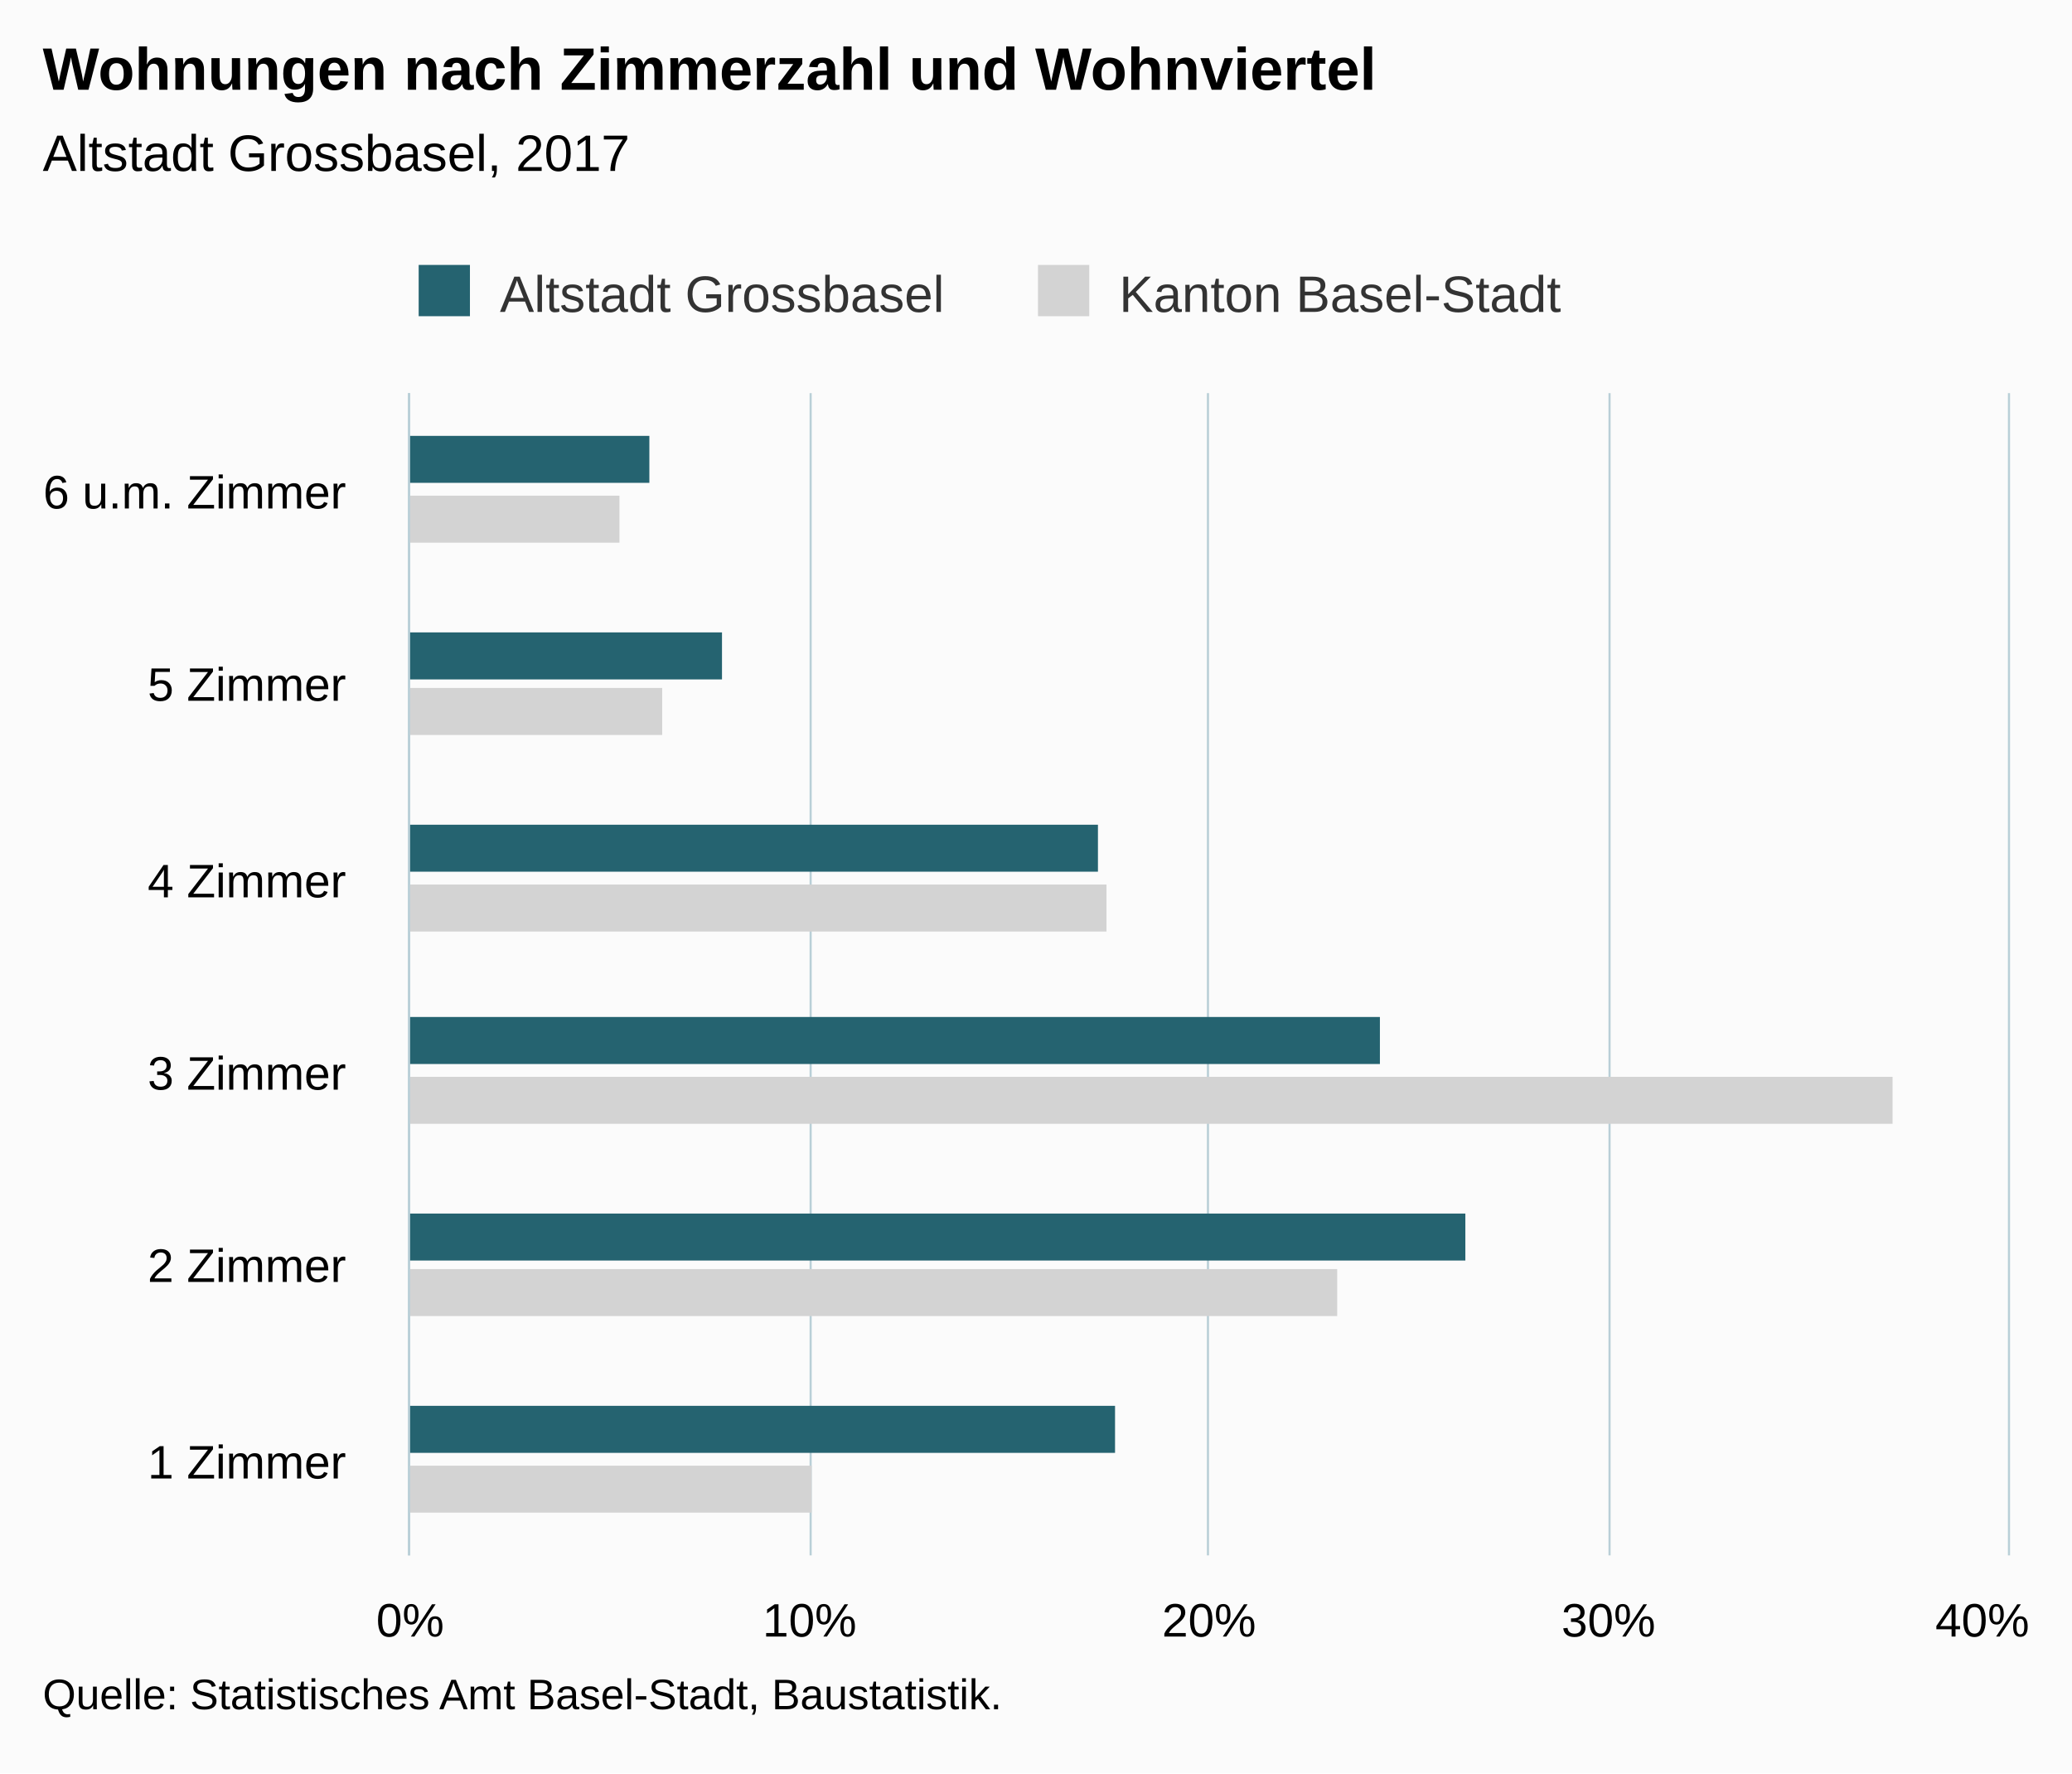
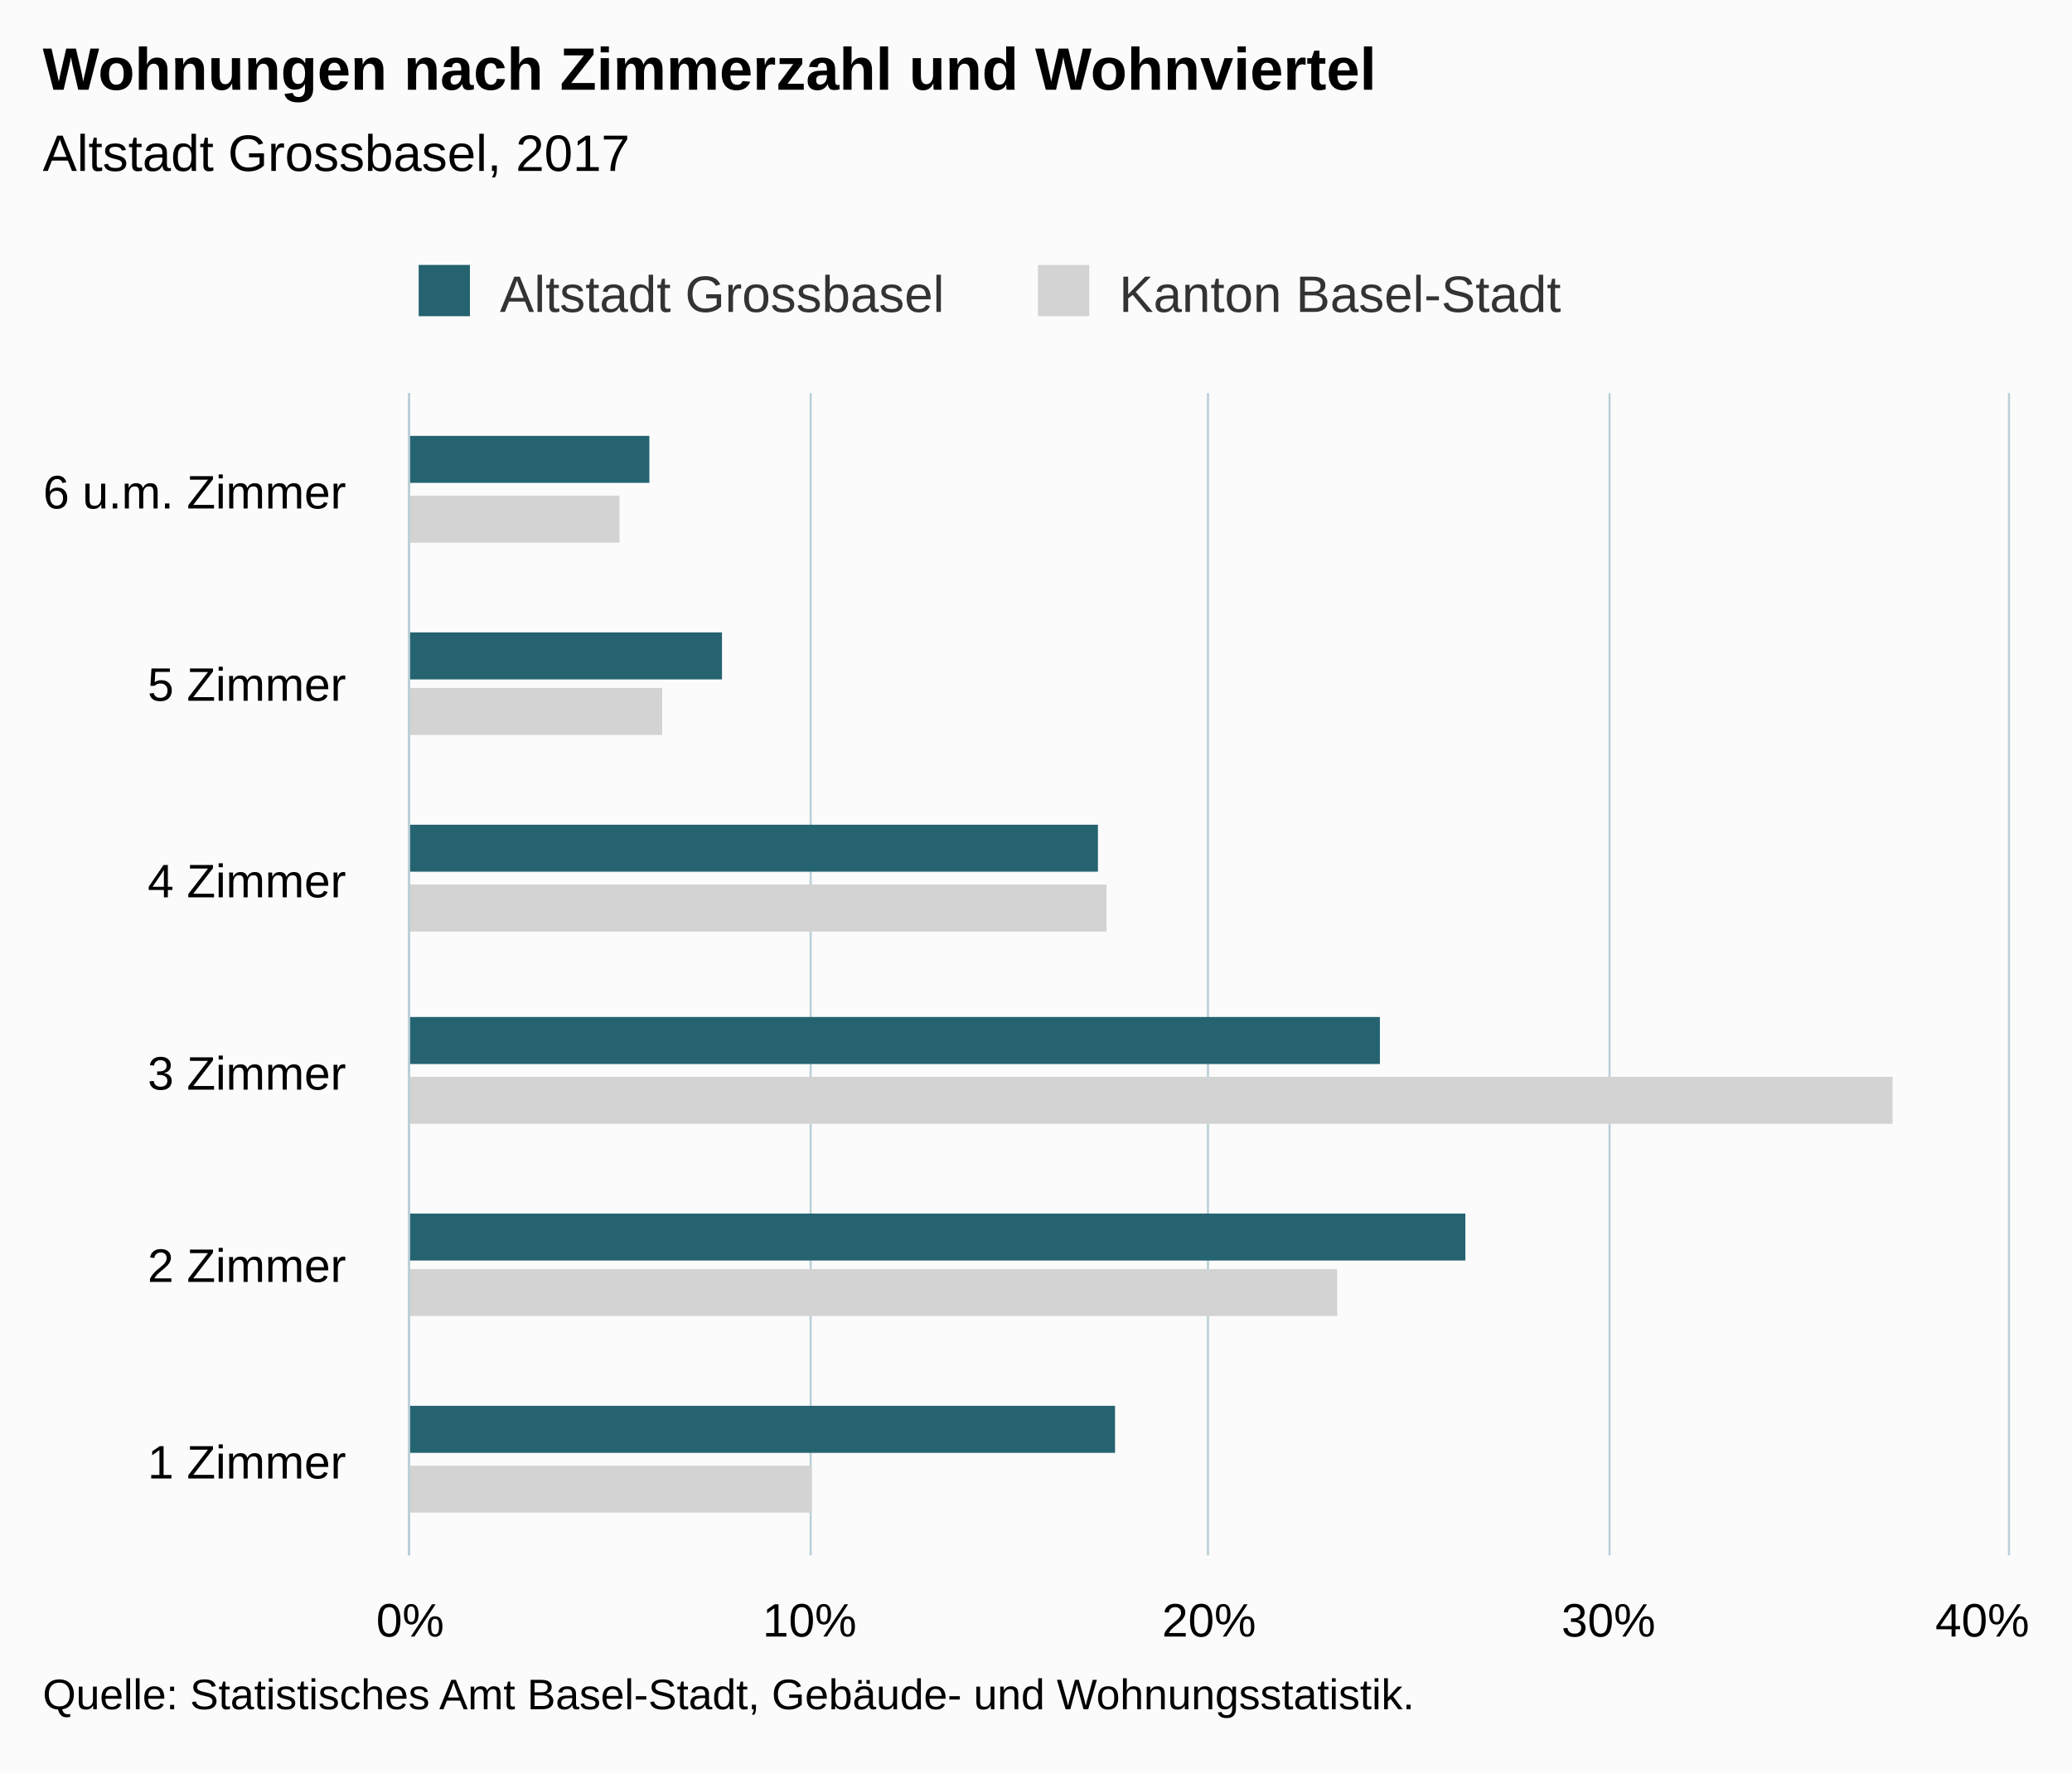
<svg xmlns="http://www.w3.org/2000/svg" version="1.1" class="highcharts-root" style="font-family:Arial;font-size:12px;" viewBox="0 0 485 415">
  <defs>
-     <clipPath id="highcharts-ieyj901-6">
+     <clipPath id="highcharts-fybzdic-6">
      <rect x="0" y="0" width="272" height="374" fill="none" />
    </clipPath>
-     <clipPath id="highcharts-ieyj901-7">
+     <clipPath id="highcharts-fybzdic-7">
      <rect x="0" y="0" width="272" height="374" fill="none" />
    </clipPath>
  </defs>
  <rect fill="#fbfbfb" class="highcharts-background" x="0" y="0" width="485" height="415" rx="0" ry="0" />
  <rect fill="none" class="highcharts-plot-background" x="96" y="92" width="374" height="272" />
  <g class="highcharts-pane-group" data-z-index="0" />
  <g class="highcharts-grid highcharts-xaxis-grid " data-z-index="1">
    <path fill="none" data-z-index="1" class="highcharts-grid-line" d="M 96 319.5 L 470 319.5" opacity="1" />
    <path fill="none" data-z-index="1" class="highcharts-grid-line" d="M 96 273.5 L 470 273.5" opacity="1" />
    <path fill="none" data-z-index="1" class="highcharts-grid-line" d="M 96 228.5 L 470 228.5" opacity="1" />
    <path fill="none" data-z-index="1" class="highcharts-grid-line" d="M 96 183.5 L 470 183.5" opacity="1" />
    <path fill="none" data-z-index="1" class="highcharts-grid-line" d="M 96 137.5 L 470 137.5" opacity="1" />
    <path fill="none" data-z-index="1" class="highcharts-grid-line" d="M 96 92.5 L 470 92.5" opacity="1" />
    <path fill="none" data-z-index="1" class="highcharts-grid-line" d="M 96 364.5 L 470 364.5" opacity="1" />
  </g>
  <g class="highcharts-grid highcharts-yaxis-grid " data-z-index="1">
    <path fill="none" stroke="#B9CFD7" stroke-width="0.5" data-z-index="1" class="highcharts-grid-line" d="M 95.75 92 L 95.75 364" opacity="1" />
    <path fill="none" stroke="#B9CFD7" stroke-width="0.5" data-z-index="1" class="highcharts-grid-line" d="M 189.75 92 L 189.75 364" opacity="1" />
    <path fill="none" stroke="#B9CFD7" stroke-width="0.5" data-z-index="1" class="highcharts-grid-line" d="M 282.75 92 L 282.75 364" opacity="1" />
    <path fill="none" stroke="#B9CFD7" stroke-width="0.5" data-z-index="1" class="highcharts-grid-line" d="M 376.75 92 L 376.75 364" opacity="1" />
    <path fill="none" stroke="#B9CFD7" stroke-width="0.5" data-z-index="1" class="highcharts-grid-line" d="M 470.25 92 L 470.25 364" opacity="1" />
  </g>
  <rect fill="none" class="highcharts-plot-border" data-z-index="1" x="96" y="92" width="374" height="272" />
  <g class="highcharts-axis highcharts-xaxis " data-z-index="2">
    <path fill="none" class="highcharts-axis-line" stroke="#B9CFD7" stroke-width="0.5" data-z-index="7" d="M 95.75 92 L 95.75 364" />
  </g>
  <g class="highcharts-axis highcharts-yaxis " data-z-index="2">
    <path fill="none" class="highcharts-axis-line" data-z-index="7" d="M 96 364 L 470 364" />
  </g>
  <g class="highcharts-series-group" data-z-index="3">
-     <g data-z-index="0.1" class="highcharts-series highcharts-series-0 highcharts-bar-series " transform="translate(470,364) rotate(90) scale(-1,1) scale(1 1)" clip-path="url(#highcharts-ieyj901-7)">
+     <g data-z-index="0.1" class="highcharts-series highcharts-series-0 highcharts-bar-series " transform="translate(470,364) rotate(90) scale(-1,1) scale(1 1)" clip-path="url(#highcharts-fybzdic-7)">
      <rect x="10" y="280" width="11" height="95" fill="lightgray" class="highcharts-point" />
      <rect x="56" y="157" width="11" height="218" fill="lightgray" class="highcharts-point" />
      <rect x="101" y="27" width="11" height="348" fill="lightgray" class="highcharts-point" />
      <rect x="146" y="211" width="11" height="164" fill="lightgray" class="highcharts-point" />
      <rect x="192" y="315" width="11" height="60" fill="lightgray" class="highcharts-point" />
      <rect x="237" y="325" width="11" height="50" fill="lightgray" class="highcharts-point" />
    </g>
    <g data-z-index="0.1" class="highcharts-markers highcharts-series-0 highcharts-bar-series " transform="translate(470,364) rotate(90) scale(-1,1) scale(1 1)" clip-path="none" />
-     <g data-z-index="0.1" class="highcharts-series highcharts-series-1 highcharts-bar-series " transform="translate(470,364) rotate(90) scale(-1,1) scale(1 1)" clip-path="url(#highcharts-ieyj901-7)">
+     <g data-z-index="0.1" class="highcharts-series highcharts-series-1 highcharts-bar-series " transform="translate(470,364) rotate(90) scale(-1,1) scale(1 1)" clip-path="url(#highcharts-fybzdic-7)">
      <rect x="24" y="209" width="11" height="166" fill="rgb(37, 99, 112)" class="highcharts-point" />
      <rect x="69" y="127" width="11" height="248" fill="rgb(37, 99, 112)" class="highcharts-point" />
      <rect x="115" y="147" width="11" height="228" fill="rgb(37, 99, 112)" class="highcharts-point" />
      <rect x="160" y="213" width="11" height="162" fill="rgb(37, 99, 112)" class="highcharts-point" />
      <rect x="205" y="301" width="11" height="74" fill="rgb(37, 99, 112)" class="highcharts-point" />
      <rect x="251" y="318" width="11" height="57" fill="rgb(37, 99, 112)" class="highcharts-point" />
    </g>
    <g data-z-index="0.1" class="highcharts-markers highcharts-series-1 highcharts-bar-series " transform="translate(470,364) rotate(90) scale(-1,1) scale(1 1)" clip-path="none" />
  </g>
  <text x="10" text-anchor="start" class="highcharts-title" data-z-index="4" style="color:#000000;font-size:14px;font-weight:bold;fill:#000000;" y="21">
    <tspan>Wohnungen nach Zimmerzahl und Wohnviertel</tspan>
  </text>
  <text x="10" text-anchor="start" class="highcharts-subtitle" data-z-index="4" style="color:#000000;font-size:12px;font-weight:normal;font-family:Arial;fill:#000000;" y="40">
    <tspan>Altstadt Grossbasel, 2017</tspan>
  </text>
  <g class="highcharts-legend" data-z-index="7" transform="translate(88,55)">
    <rect fill="none" class="highcharts-legend-box" rx="0" ry="0" x="0" y="0" width="285" height="25" visibility="visible" />
    <g data-z-index="1">
      <g>
        <g class="highcharts-legend-item highcharts-bar-series highcharts-color-undefined highcharts-series-1" data-z-index="1" transform="translate(8,3)">
          <text x="21" style="color:#333333;font-size:12px;font-weight:normal;cursor:pointer;fill:#333333;" text-anchor="start" data-z-index="2" y="15">
            <tspan>Altstadt Grossbasel</tspan>
          </text>
          <rect x="2" y="4" width="12" height="12" fill="rgb(37, 99, 112)" class="highcharts-point" data-z-index="3" />
        </g>
        <g class="highcharts-legend-item highcharts-bar-series highcharts-color-undefined highcharts-series-0" data-z-index="1" transform="translate(152.9688,3)">
          <text x="21" y="15" style="color:#333333;font-size:12px;font-weight:normal;cursor:pointer;fill:#333333;" text-anchor="start" data-z-index="2">
            <tspan>Kanton Basel-Stadt</tspan>
          </text>
          <rect x="2" y="4" width="12" height="12" fill="lightgray" class="highcharts-point" data-z-index="3" />
        </g>
      </g>
    </g>
  </g>
  <g class="highcharts-axis-labels highcharts-xaxis-labels " data-z-index="7">
    <text x="81" style="color:#000000;cursor:default;font-size:11px;fill:#000000;" text-anchor="end" transform="translate(0,0)" y="346" opacity="1">
      <tspan>1 Zimmer</tspan>
    </text>
    <text x="81" style="color:#000000;cursor:default;font-size:11px;fill:#000000;" text-anchor="end" transform="translate(0,0)" y="300" opacity="1">
      <tspan>2 Zimmer</tspan>
    </text>
    <text x="81" style="color:#000000;cursor:default;font-size:11px;fill:#000000;" text-anchor="end" transform="translate(0,0)" y="255" opacity="1">
      <tspan>3 Zimmer</tspan>
    </text>
    <text x="81" style="color:#000000;cursor:default;font-size:11px;fill:#000000;" text-anchor="end" transform="translate(0,0)" y="210" opacity="1">
      <tspan>4 Zimmer</tspan>
    </text>
    <text x="81" style="color:#000000;cursor:default;font-size:11px;fill:#000000;" text-anchor="end" transform="translate(0,0)" y="164" opacity="1">
      <tspan>5 Zimmer</tspan>
    </text>
    <text x="81" style="color:#000000;cursor:default;font-size:11px;fill:#000000;" text-anchor="end" transform="translate(0,0)" y="119" opacity="1">
      <tspan>6 u.m. Zimmer</tspan>
    </text>
  </g>
  <g class="highcharts-axis-labels highcharts-yaxis-labels " data-z-index="7">
    <text x="96" style="color:#000000;cursor:default;font-size:11px;fill:#000000;" text-anchor="middle" transform="translate(0,0)" y="383" opacity="1">0%</text>
    <text x="189.5" style="color:#000000;cursor:default;font-size:11px;fill:#000000;" text-anchor="middle" transform="translate(0,0)" y="383" opacity="1">10%</text>
    <text x="283" style="color:#000000;cursor:default;font-size:11px;fill:#000000;" text-anchor="middle" transform="translate(0,0)" y="383" opacity="1">20%</text>
    <text x="376.5" style="color:#000000;cursor:default;font-size:11px;fill:#000000;" text-anchor="middle" transform="translate(0,0)" y="383" opacity="1">30%</text>
    <text x="464.008" style="color:#000000;cursor:default;font-size:11px;fill:#000000;" text-anchor="middle" transform="translate(0,0)" y="383" opacity="1">40%</text>
  </g>
  <text x="10" class="highcharts-credits" text-anchor="start" data-z-index="8" style="cursor:default;color:#000000;font-size:10px;fill:#000000;" y="400">
-     <tspan>Quelle: Statistisches Amt Basel-Stadt, Baustatistik.</tspan>
+     <tspan>Quelle: Statistisches Amt Basel-Stadt, Gebäude- und Wohnungsstatistik.</tspan>
  </text>
</svg>
